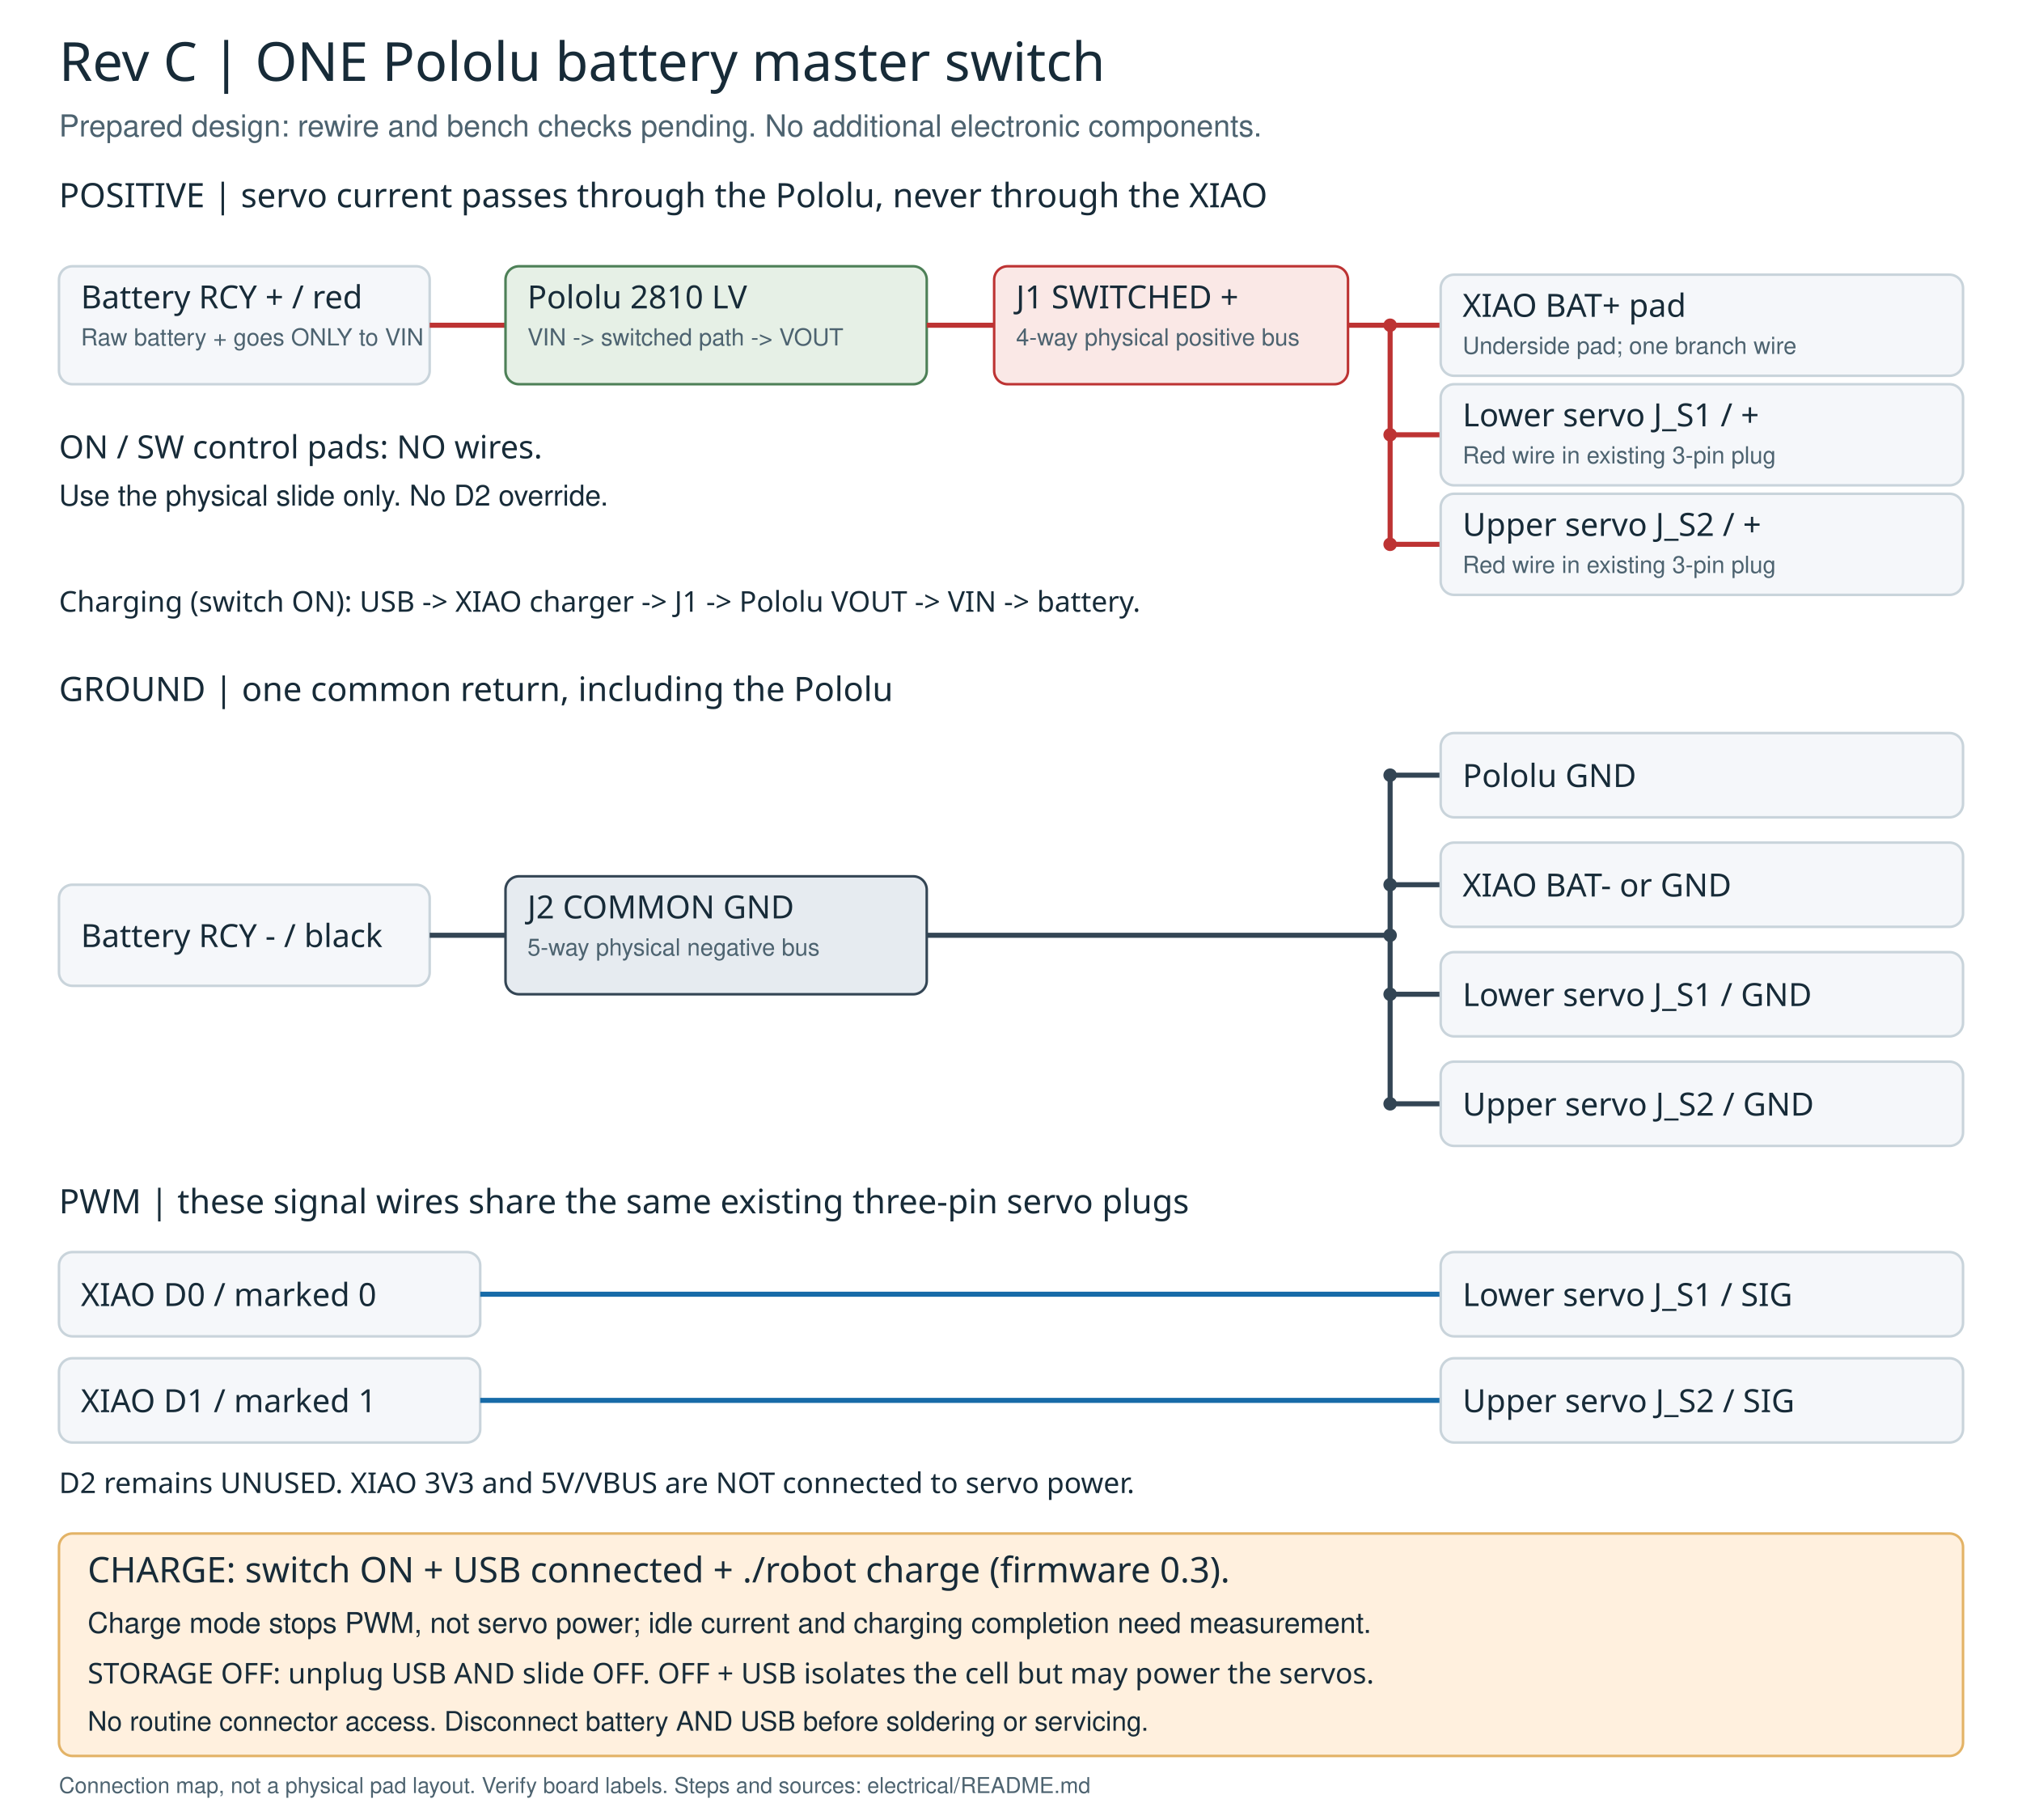
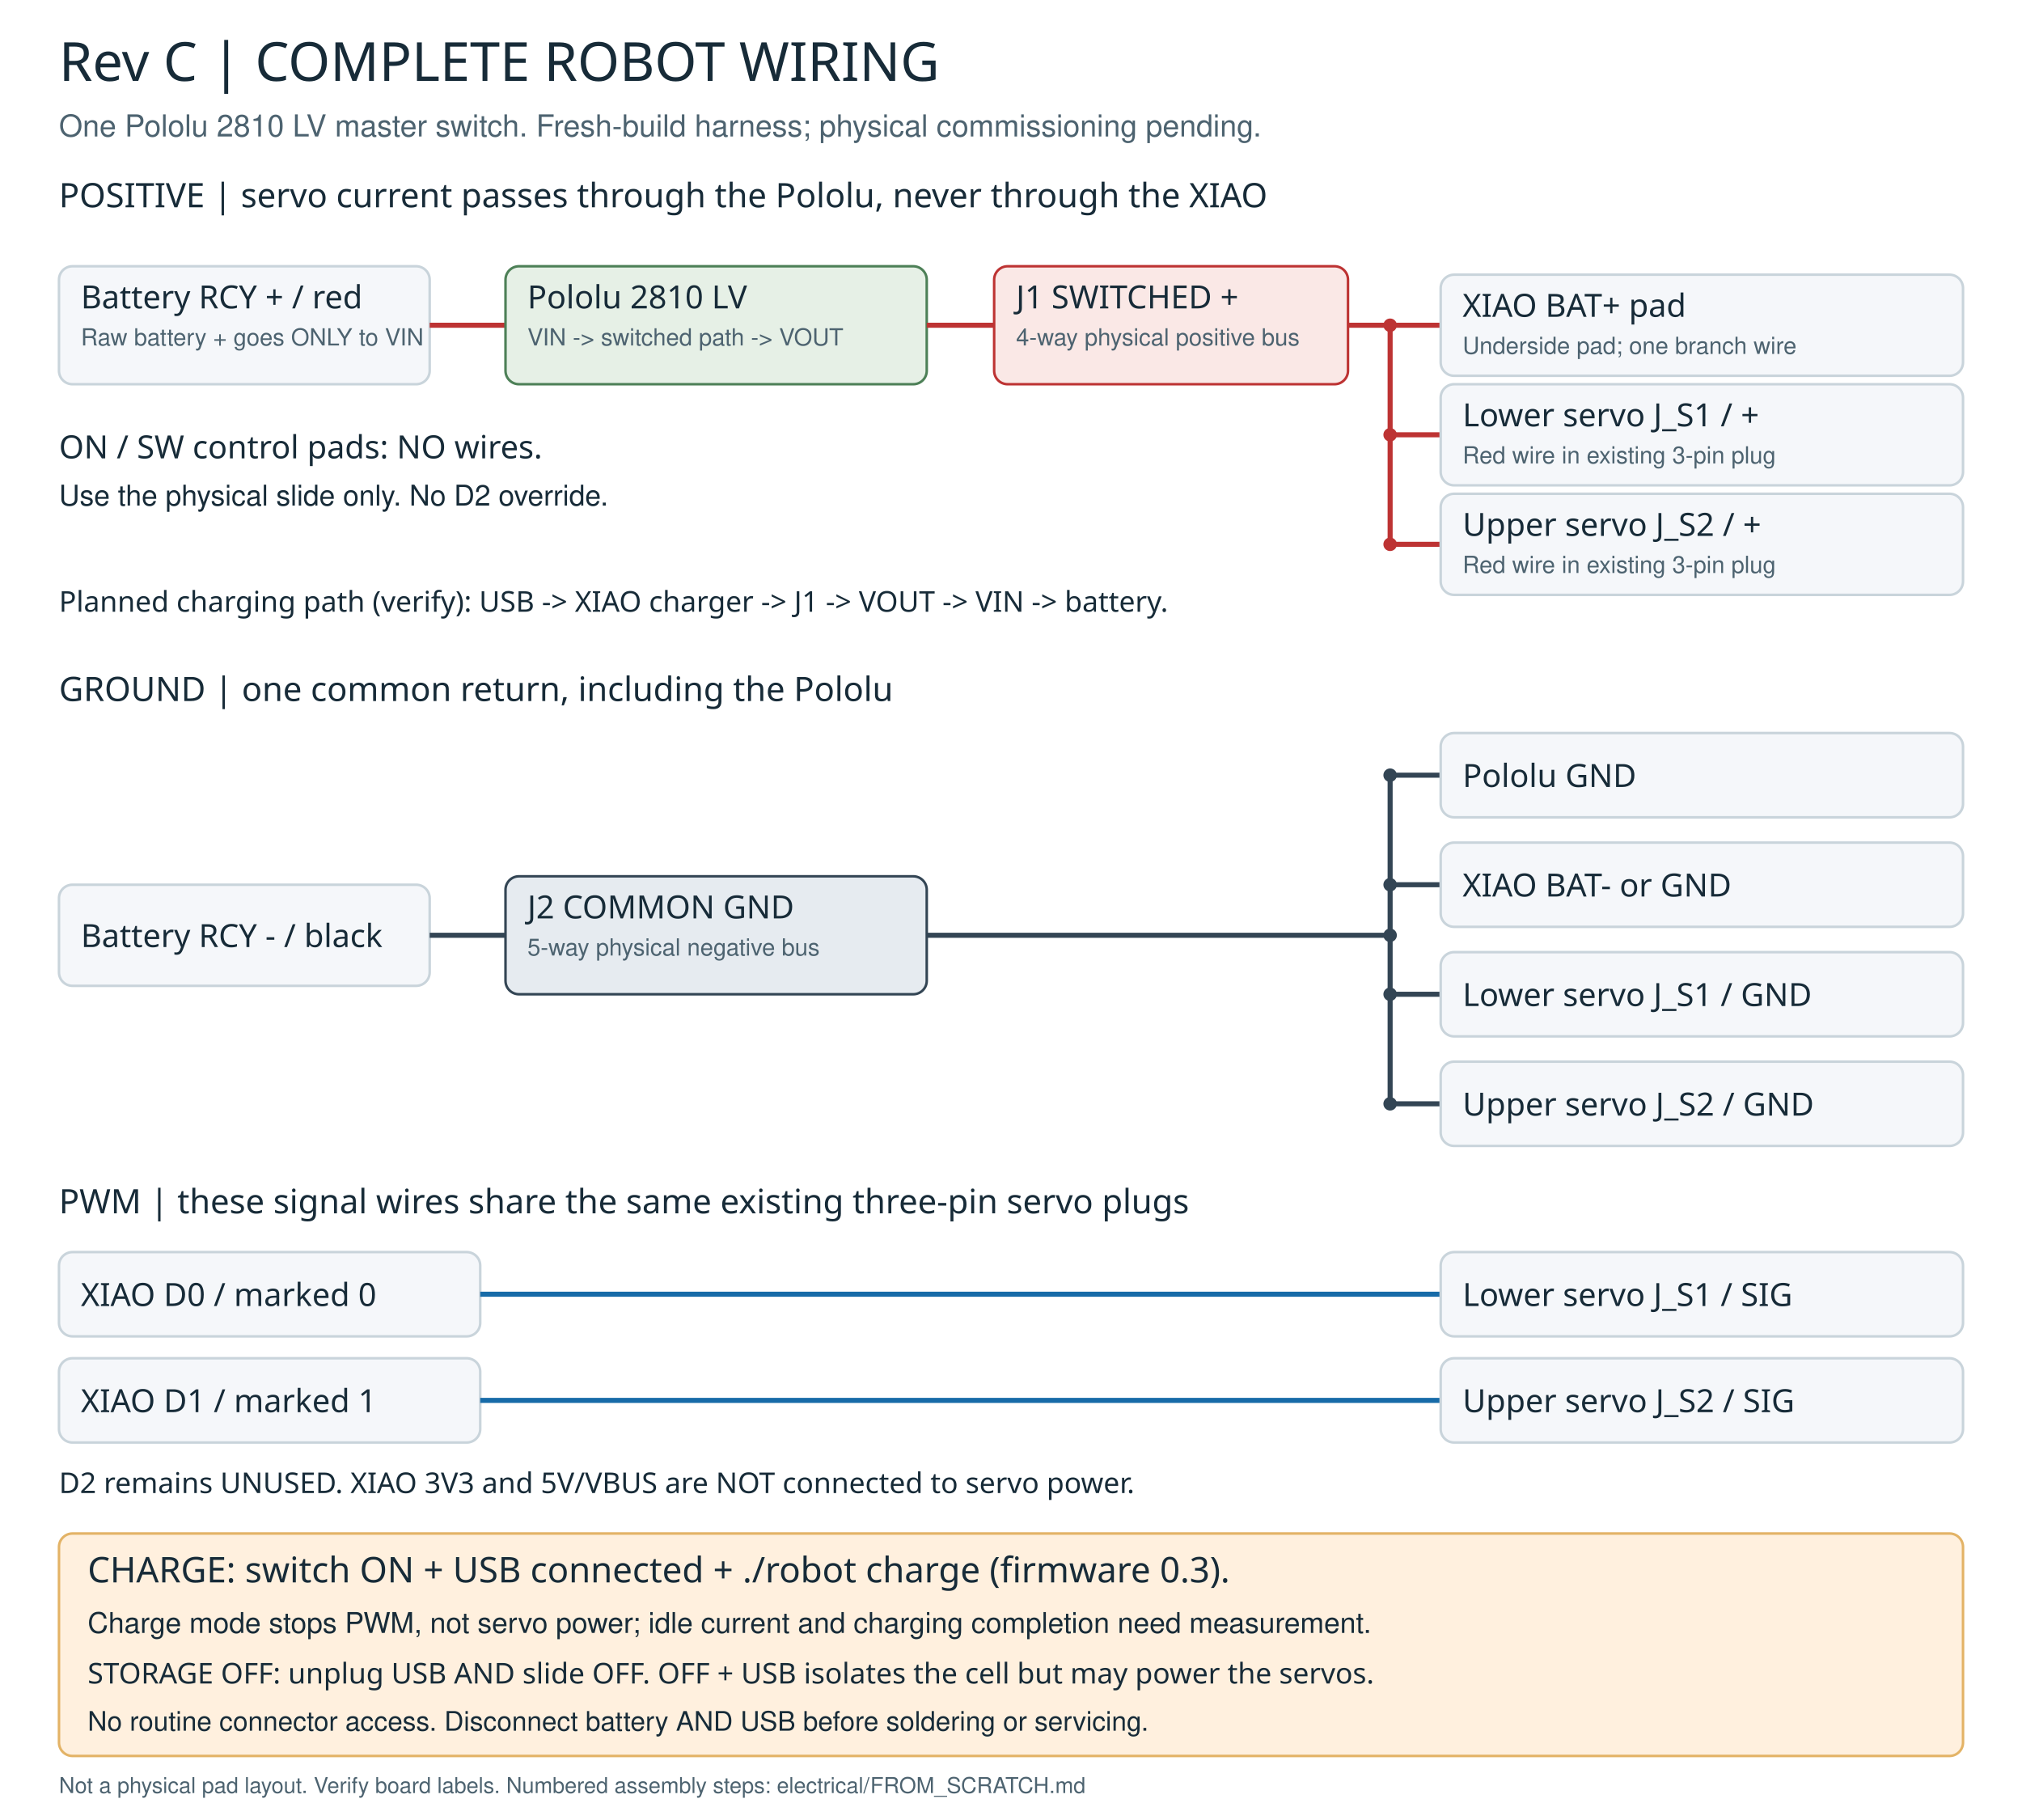
<svg xmlns="http://www.w3.org/2000/svg" width="1200" height="1080" preserveAspectRatio="xMinYMin meet" viewBox="0 0 1200 1080" version="1.0" fill-rule="evenodd">
  <clipPath id="clip">
    <rect x="0" y="0" width="1200" height="1080" />
  </clipPath>
  <g id="group" transform="scale(1,-1) translate(0,-1080)" style="clip-path: url(#clip)">
    <g transform="">
      <rect x="0" y="0" width="1200" height="1080" style="stroke: none; stroke-linecap: butt; stroke-width: 1; fill: rgb(100%,100%,100%); fill-rule: evenodd;" />
-       <text x="35" y="1032" style="font-family: Helvetica-Bold; font-size: 32px;fill: rgb(9%,17%,22%); stroke:none;" transform="translate(0,2064) scale(1,-1)">Rev C | ONE Pololu battery master switch</text>
-       <text x="35" y="999" style="font-family: Helvetica; font-size: 18px;fill: rgb(30%,39%,44%); stroke:none;" transform="translate(0,1998) scale(1,-1)">Prepared design: rewire and bench checks pending. No additional electronic components.</text>
+       <text x="35" y="1032" style="font-family: Helvetica-Bold; font-size: 32px;fill: rgb(9%,17%,22%); stroke:none;" transform="translate(0,2064) scale(1,-1)">Rev C | COMPLETE ROBOT WIRING</text>
+       <text x="35" y="999" style="font-family: Helvetica; font-size: 18px;fill: rgb(30%,39%,44%); stroke:none;" transform="translate(0,1998) scale(1,-1)">One Pololu 2810 LV master switch. Fresh-build harness; physical commissioning pending.</text>
      <text x="35" y="957" style="font-family: Helvetica-Bold; font-size: 20px;fill: rgb(9%,17%,22%); stroke:none;" transform="translate(0,1914) scale(1,-1)">POSITIVE | servo current passes through the Pololu, never through the XIAO</text>
      <rect x="35" y="852" width="220" height="70" rx="8" ry="8" style="stroke: rgb(79%,83%,86%); stroke-linecap: butt; stroke-width: 1.5; fill: rgb(96%,97%,98%); fill-rule: evenodd;" />
      <text x="48" y="897" style="font-family: Helvetica-Bold; font-size: 19px;fill: rgb(9%,17%,22%); stroke:none;" transform="translate(0,1794) scale(1,-1)">Battery RCY + / red</text>
      <text x="48" y="875" style="font-family: Helvetica; font-size: 14px;fill: rgb(30%,39%,44%); stroke:none;" transform="translate(0,1750) scale(1,-1)">Raw battery + goes ONLY to VIN</text>
      <path d="M 255,887 L 300,887 Z" style="stroke: rgb(74%,20%,20%); stroke-linecap: butt; stroke-width: 3;" />
      <rect x="300" y="852" width="250" height="70" rx="8" ry="8" style="stroke: rgb(30%,50%,34%); stroke-linecap: butt; stroke-width: 1.5; fill: rgb(90%,94%,90%); fill-rule: evenodd;" />
      <text x="313" y="897" style="font-family: Helvetica-Bold; font-size: 19px;fill: rgb(9%,17%,22%); stroke:none;" transform="translate(0,1794) scale(1,-1)">Pololu 2810 LV</text>
      <text x="313" y="875" style="font-family: Helvetica; font-size: 14px;fill: rgb(30%,39%,44%); stroke:none;" transform="translate(0,1750) scale(1,-1)">VIN  -&gt; switched path -&gt;  VOUT</text>
      <path d="M 550,887 L 590,887 Z" style="stroke: rgb(74%,20%,20%); stroke-linecap: butt; stroke-width: 3;" />
      <rect x="590" y="852" width="210" height="70" rx="8" ry="8" style="stroke: rgb(74%,20%,20%); stroke-linecap: butt; stroke-width: 1.5; fill: rgb(98%,91%,90%); fill-rule: evenodd;" />
      <text x="603" y="897" style="font-family: Helvetica-Bold; font-size: 19px;fill: rgb(9%,17%,22%); stroke:none;" transform="translate(0,1794) scale(1,-1)">J1 SWITCHED +</text>
      <text x="603" y="875" style="font-family: Helvetica; font-size: 14px;fill: rgb(30%,39%,44%); stroke:none;" transform="translate(0,1750) scale(1,-1)">4-way physical positive bus</text>
      <path d="M 800,887 L 825,887 Z" style="stroke: rgb(74%,20%,20%); stroke-linecap: butt; stroke-width: 3;" />
      <path d="M 825,887 L 825,757 Z" style="stroke: rgb(74%,20%,20%); stroke-linecap: butt; stroke-width: 3;" />
      <path d="M 825,887 L 855,887 Z" style="stroke: rgb(74%,20%,20%); stroke-linecap: butt; stroke-width: 3;" />
      <circle cx="825" cy="887" r="4" style="stroke: none; stroke-linecap: butt; stroke-width: 1; fill: rgb(74%,20%,20%); fill-rule: evenodd;" />
      <rect x="855" y="857" width="310" height="60" rx="8" ry="8" style="stroke: rgb(79%,83%,86%); stroke-linecap: butt; stroke-width: 1.5; fill: rgb(96%,97%,98%); fill-rule: evenodd;" />
      <text x="868" y="892" style="font-family: Helvetica-Bold; font-size: 19px;fill: rgb(9%,17%,22%); stroke:none;" transform="translate(0,1784) scale(1,-1)">XIAO BAT+ pad</text>
      <text x="868" y="870" style="font-family: Helvetica; font-size: 14px;fill: rgb(30%,39%,44%); stroke:none;" transform="translate(0,1740) scale(1,-1)">Underside pad; one branch wire</text>
      <path d="M 825,822 L 855,822 Z" style="stroke: rgb(74%,20%,20%); stroke-linecap: butt; stroke-width: 3;" />
      <circle cx="825" cy="822" r="4" style="stroke: none; stroke-linecap: butt; stroke-width: 1; fill: rgb(74%,20%,20%); fill-rule: evenodd;" />
      <rect x="855" y="792" width="310" height="60" rx="8" ry="8" style="stroke: rgb(79%,83%,86%); stroke-linecap: butt; stroke-width: 1.5; fill: rgb(96%,97%,98%); fill-rule: evenodd;" />
      <text x="868" y="827" style="font-family: Helvetica-Bold; font-size: 19px;fill: rgb(9%,17%,22%); stroke:none;" transform="translate(0,1654) scale(1,-1)">Lower servo J_S1 / +</text>
      <text x="868" y="805" style="font-family: Helvetica; font-size: 14px;fill: rgb(30%,39%,44%); stroke:none;" transform="translate(0,1610) scale(1,-1)">Red wire in existing 3-pin plug</text>
      <path d="M 825,757 L 855,757 Z" style="stroke: rgb(74%,20%,20%); stroke-linecap: butt; stroke-width: 3;" />
      <circle cx="825" cy="757" r="4" style="stroke: none; stroke-linecap: butt; stroke-width: 1; fill: rgb(74%,20%,20%); fill-rule: evenodd;" />
      <rect x="855" y="727" width="310" height="60" rx="8" ry="8" style="stroke: rgb(79%,83%,86%); stroke-linecap: butt; stroke-width: 1.5; fill: rgb(96%,97%,98%); fill-rule: evenodd;" />
      <text x="868" y="762" style="font-family: Helvetica-Bold; font-size: 19px;fill: rgb(9%,17%,22%); stroke:none;" transform="translate(0,1524) scale(1,-1)">Upper servo J_S2 / +</text>
      <text x="868" y="740" style="font-family: Helvetica; font-size: 14px;fill: rgb(30%,39%,44%); stroke:none;" transform="translate(0,1480) scale(1,-1)">Red wire in existing 3-pin plug</text>
      <text x="35" y="808" style="font-family: Helvetica-Bold; font-size: 19px;fill: rgb(9%,17%,22%); stroke:none;" transform="translate(0,1616) scale(1,-1)">ON / SW control pads: NO wires.</text>
      <text x="35" y="780" style="font-family: Helvetica; font-size: 17px;fill: rgb(9%,17%,22%); stroke:none;" transform="translate(0,1560) scale(1,-1)">Use the physical slide only. No D2 override.</text>
-       <text x="35" y="717" style="font-family: Helvetica-Bold; font-size: 17px;fill: rgb(9%,17%,22%); stroke:none;" transform="translate(0,1434) scale(1,-1)">Charging (switch ON): USB -&gt; XIAO charger -&gt; J1 -&gt; Pololu VOUT -&gt; VIN -&gt; battery.</text>
+       <text x="35" y="717" style="font-family: Helvetica-Bold; font-size: 17px;fill: rgb(9%,17%,22%); stroke:none;" transform="translate(0,1434) scale(1,-1)">Planned charging path (verify): USB -&gt; XIAO charger -&gt; J1 -&gt; VOUT -&gt; VIN -&gt; battery.</text>
      <text x="35" y="664" style="font-family: Helvetica-Bold; font-size: 20px;fill: rgb(9%,17%,22%); stroke:none;" transform="translate(0,1328) scale(1,-1)">GROUND | one common return, including the Pololu</text>
      <rect x="35" y="495" width="220" height="60" rx="8" ry="8" style="stroke: rgb(79%,83%,86%); stroke-linecap: butt; stroke-width: 1.5; fill: rgb(96%,97%,98%); fill-rule: evenodd;" />
      <text x="48" y="518.0" style="font-family: Helvetica-Bold; font-size: 19px;fill: rgb(9%,17%,22%); stroke:none;" transform="translate(0,1036) scale(1,-1)">Battery RCY - / black</text>
      <path d="M 255,525 L 300,525 Z" style="stroke: rgb(20%,27%,33%); stroke-linecap: butt; stroke-width: 3;" />
      <rect x="300" y="490" width="250" height="70" rx="8" ry="8" style="stroke: rgb(20%,27%,33%); stroke-linecap: butt; stroke-width: 1.5; fill: rgb(90%,92%,94%); fill-rule: evenodd;" />
      <text x="313" y="535" style="font-family: Helvetica-Bold; font-size: 19px;fill: rgb(9%,17%,22%); stroke:none;" transform="translate(0,1070) scale(1,-1)">J2 COMMON GND</text>
      <text x="313" y="513" style="font-family: Helvetica; font-size: 14px;fill: rgb(30%,39%,44%); stroke:none;" transform="translate(0,1026) scale(1,-1)">5-way physical negative bus</text>
      <path d="M 550,525 L 825,525 Z" style="stroke: rgb(20%,27%,33%); stroke-linecap: butt; stroke-width: 3;" />
      <path d="M 825,620 L 825,425 Z" style="stroke: rgb(20%,27%,33%); stroke-linecap: butt; stroke-width: 3;" />
      <path d="M 825,620 L 855,620 Z" style="stroke: rgb(20%,27%,33%); stroke-linecap: butt; stroke-width: 3;" />
      <circle cx="825" cy="620" r="4" style="stroke: none; stroke-linecap: butt; stroke-width: 1; fill: rgb(20%,27%,33%); fill-rule: evenodd;" />
      <rect x="855" y="595" width="310" height="50" rx="8" ry="8" style="stroke: rgb(79%,83%,86%); stroke-linecap: butt; stroke-width: 1.5; fill: rgb(96%,97%,98%); fill-rule: evenodd;" />
      <text x="868" y="613.0" style="font-family: Helvetica-Bold; font-size: 19px;fill: rgb(9%,17%,22%); stroke:none;" transform="translate(0,1226) scale(1,-1)">Pololu GND</text>
      <path d="M 825,555 L 855,555 Z" style="stroke: rgb(20%,27%,33%); stroke-linecap: butt; stroke-width: 3;" />
      <circle cx="825" cy="555" r="4" style="stroke: none; stroke-linecap: butt; stroke-width: 1; fill: rgb(20%,27%,33%); fill-rule: evenodd;" />
      <rect x="855" y="530" width="310" height="50" rx="8" ry="8" style="stroke: rgb(79%,83%,86%); stroke-linecap: butt; stroke-width: 1.5; fill: rgb(96%,97%,98%); fill-rule: evenodd;" />
      <text x="868" y="548.0" style="font-family: Helvetica-Bold; font-size: 19px;fill: rgb(9%,17%,22%); stroke:none;" transform="translate(0,1096) scale(1,-1)">XIAO BAT- or GND</text>
      <path d="M 825,490 L 855,490 Z" style="stroke: rgb(20%,27%,33%); stroke-linecap: butt; stroke-width: 3;" />
      <circle cx="825" cy="490" r="4" style="stroke: none; stroke-linecap: butt; stroke-width: 1; fill: rgb(20%,27%,33%); fill-rule: evenodd;" />
      <rect x="855" y="465" width="310" height="50" rx="8" ry="8" style="stroke: rgb(79%,83%,86%); stroke-linecap: butt; stroke-width: 1.5; fill: rgb(96%,97%,98%); fill-rule: evenodd;" />
      <text x="868" y="483.0" style="font-family: Helvetica-Bold; font-size: 19px;fill: rgb(9%,17%,22%); stroke:none;" transform="translate(0,966) scale(1,-1)">Lower servo J_S1 / GND</text>
      <path d="M 825,425 L 855,425 Z" style="stroke: rgb(20%,27%,33%); stroke-linecap: butt; stroke-width: 3;" />
      <circle cx="825" cy="425" r="4" style="stroke: none; stroke-linecap: butt; stroke-width: 1; fill: rgb(20%,27%,33%); fill-rule: evenodd;" />
      <rect x="855" y="400" width="310" height="50" rx="8" ry="8" style="stroke: rgb(79%,83%,86%); stroke-linecap: butt; stroke-width: 1.5; fill: rgb(96%,97%,98%); fill-rule: evenodd;" />
      <text x="868" y="418.0" style="font-family: Helvetica-Bold; font-size: 19px;fill: rgb(9%,17%,22%); stroke:none;" transform="translate(0,836) scale(1,-1)">Upper servo J_S2 / GND</text>
      <circle cx="825" cy="525" r="4" style="stroke: none; stroke-linecap: butt; stroke-width: 1; fill: rgb(20%,27%,33%); fill-rule: evenodd;" />
      <text x="35" y="360" style="font-family: Helvetica-Bold; font-size: 20px;fill: rgb(9%,17%,22%); stroke:none;" transform="translate(0,720) scale(1,-1)">PWM | these signal wires share the same existing three-pin servo plugs</text>
      <rect x="35" y="287" width="250" height="50" rx="8" ry="8" style="stroke: rgb(79%,83%,86%); stroke-linecap: butt; stroke-width: 1.5; fill: rgb(96%,97%,98%); fill-rule: evenodd;" />
      <text x="48" y="305.0" style="font-family: Helvetica-Bold; font-size: 19px;fill: rgb(9%,17%,22%); stroke:none;" transform="translate(0,610) scale(1,-1)">XIAO D0 / marked 0</text>
      <path d="M 285,312 L 855,312 Z" style="stroke: rgb(9%,42%,66%); stroke-linecap: butt; stroke-width: 3;" />
      <rect x="855" y="287" width="310" height="50" rx="8" ry="8" style="stroke: rgb(79%,83%,86%); stroke-linecap: butt; stroke-width: 1.5; fill: rgb(96%,97%,98%); fill-rule: evenodd;" />
      <text x="868" y="305.0" style="font-family: Helvetica-Bold; font-size: 19px;fill: rgb(9%,17%,22%); stroke:none;" transform="translate(0,610) scale(1,-1)">Lower servo J_S1 / SIG</text>
      <rect x="35" y="224" width="250" height="50" rx="8" ry="8" style="stroke: rgb(79%,83%,86%); stroke-linecap: butt; stroke-width: 1.5; fill: rgb(96%,97%,98%); fill-rule: evenodd;" />
      <text x="48" y="242.0" style="font-family: Helvetica-Bold; font-size: 19px;fill: rgb(9%,17%,22%); stroke:none;" transform="translate(0,484) scale(1,-1)">XIAO D1 / marked 1</text>
      <path d="M 285,249 L 855,249 Z" style="stroke: rgb(9%,42%,66%); stroke-linecap: butt; stroke-width: 3;" />
      <rect x="855" y="224" width="310" height="50" rx="8" ry="8" style="stroke: rgb(79%,83%,86%); stroke-linecap: butt; stroke-width: 1.5; fill: rgb(96%,97%,98%); fill-rule: evenodd;" />
      <text x="868" y="242.0" style="font-family: Helvetica-Bold; font-size: 19px;fill: rgb(9%,17%,22%); stroke:none;" transform="translate(0,484) scale(1,-1)">Upper servo J_S2 / SIG</text>
      <text x="35" y="194" style="font-family: Helvetica-Bold; font-size: 17px;fill: rgb(9%,17%,22%); stroke:none;" transform="translate(0,388) scale(1,-1)">D2 remains UNUSED. XIAO 3V3 and 5V/VBUS are NOT connected to servo power.</text>
      <rect x="35" y="38" width="1130" height="132" rx="8" ry="8" style="stroke: rgb(89%,70%,40%); stroke-linecap: butt; stroke-width: 1.5; fill: rgb(100%,94%,87%); fill-rule: evenodd;" />
      <text x="48" y="97.0" style="font-family: Helvetica-Bold; font-size: 19px;fill: rgb(9%,17%,22%); stroke:none;" transform="translate(0,194) scale(1,-1)" />
      <text x="52" y="141" style="font-family: Helvetica-Bold; font-size: 21px;fill: rgb(9%,17%,22%); stroke:none;" transform="translate(0,282) scale(1,-1)">CHARGE: switch ON + USB connected + ./robot charge (firmware 0.3).</text>
      <text x="52" y="111" style="font-family: Helvetica; font-size: 17px;fill: rgb(9%,17%,22%); stroke:none;" transform="translate(0,222) scale(1,-1)">Charge mode stops PWM, not servo power; idle current and charging completion need measurement.</text>
      <text x="52" y="81" style="font-family: Helvetica-Bold; font-size: 17px;fill: rgb(9%,17%,22%); stroke:none;" transform="translate(0,162) scale(1,-1)">STORAGE OFF: unplug USB AND slide OFF. OFF + USB isolates the cell but may power the servos.</text>
      <text x="52" y="53" style="font-family: Helvetica; font-size: 16px;fill: rgb(9%,17%,22%); stroke:none;" transform="translate(0,106) scale(1,-1)">No routine connector access. Disconnect battery AND USB before soldering or servicing.</text>
-       <text x="35" y="16" style="font-family: Helvetica; font-size: 13px;fill: rgb(30%,39%,44%); stroke:none;" transform="translate(0,32) scale(1,-1)">Connection map, not a physical pad layout. Verify board labels. Steps and sources: electrical/README.md</text>
+       <text x="35" y="16" style="font-family: Helvetica; font-size: 13px;fill: rgb(30%,39%,44%); stroke:none;" transform="translate(0,32) scale(1,-1)">Not a physical pad layout. Verify board labels. Numbered assembly steps: electrical/FROM_SCRATCH.md</text>
    </g>
  </g>
</svg>
